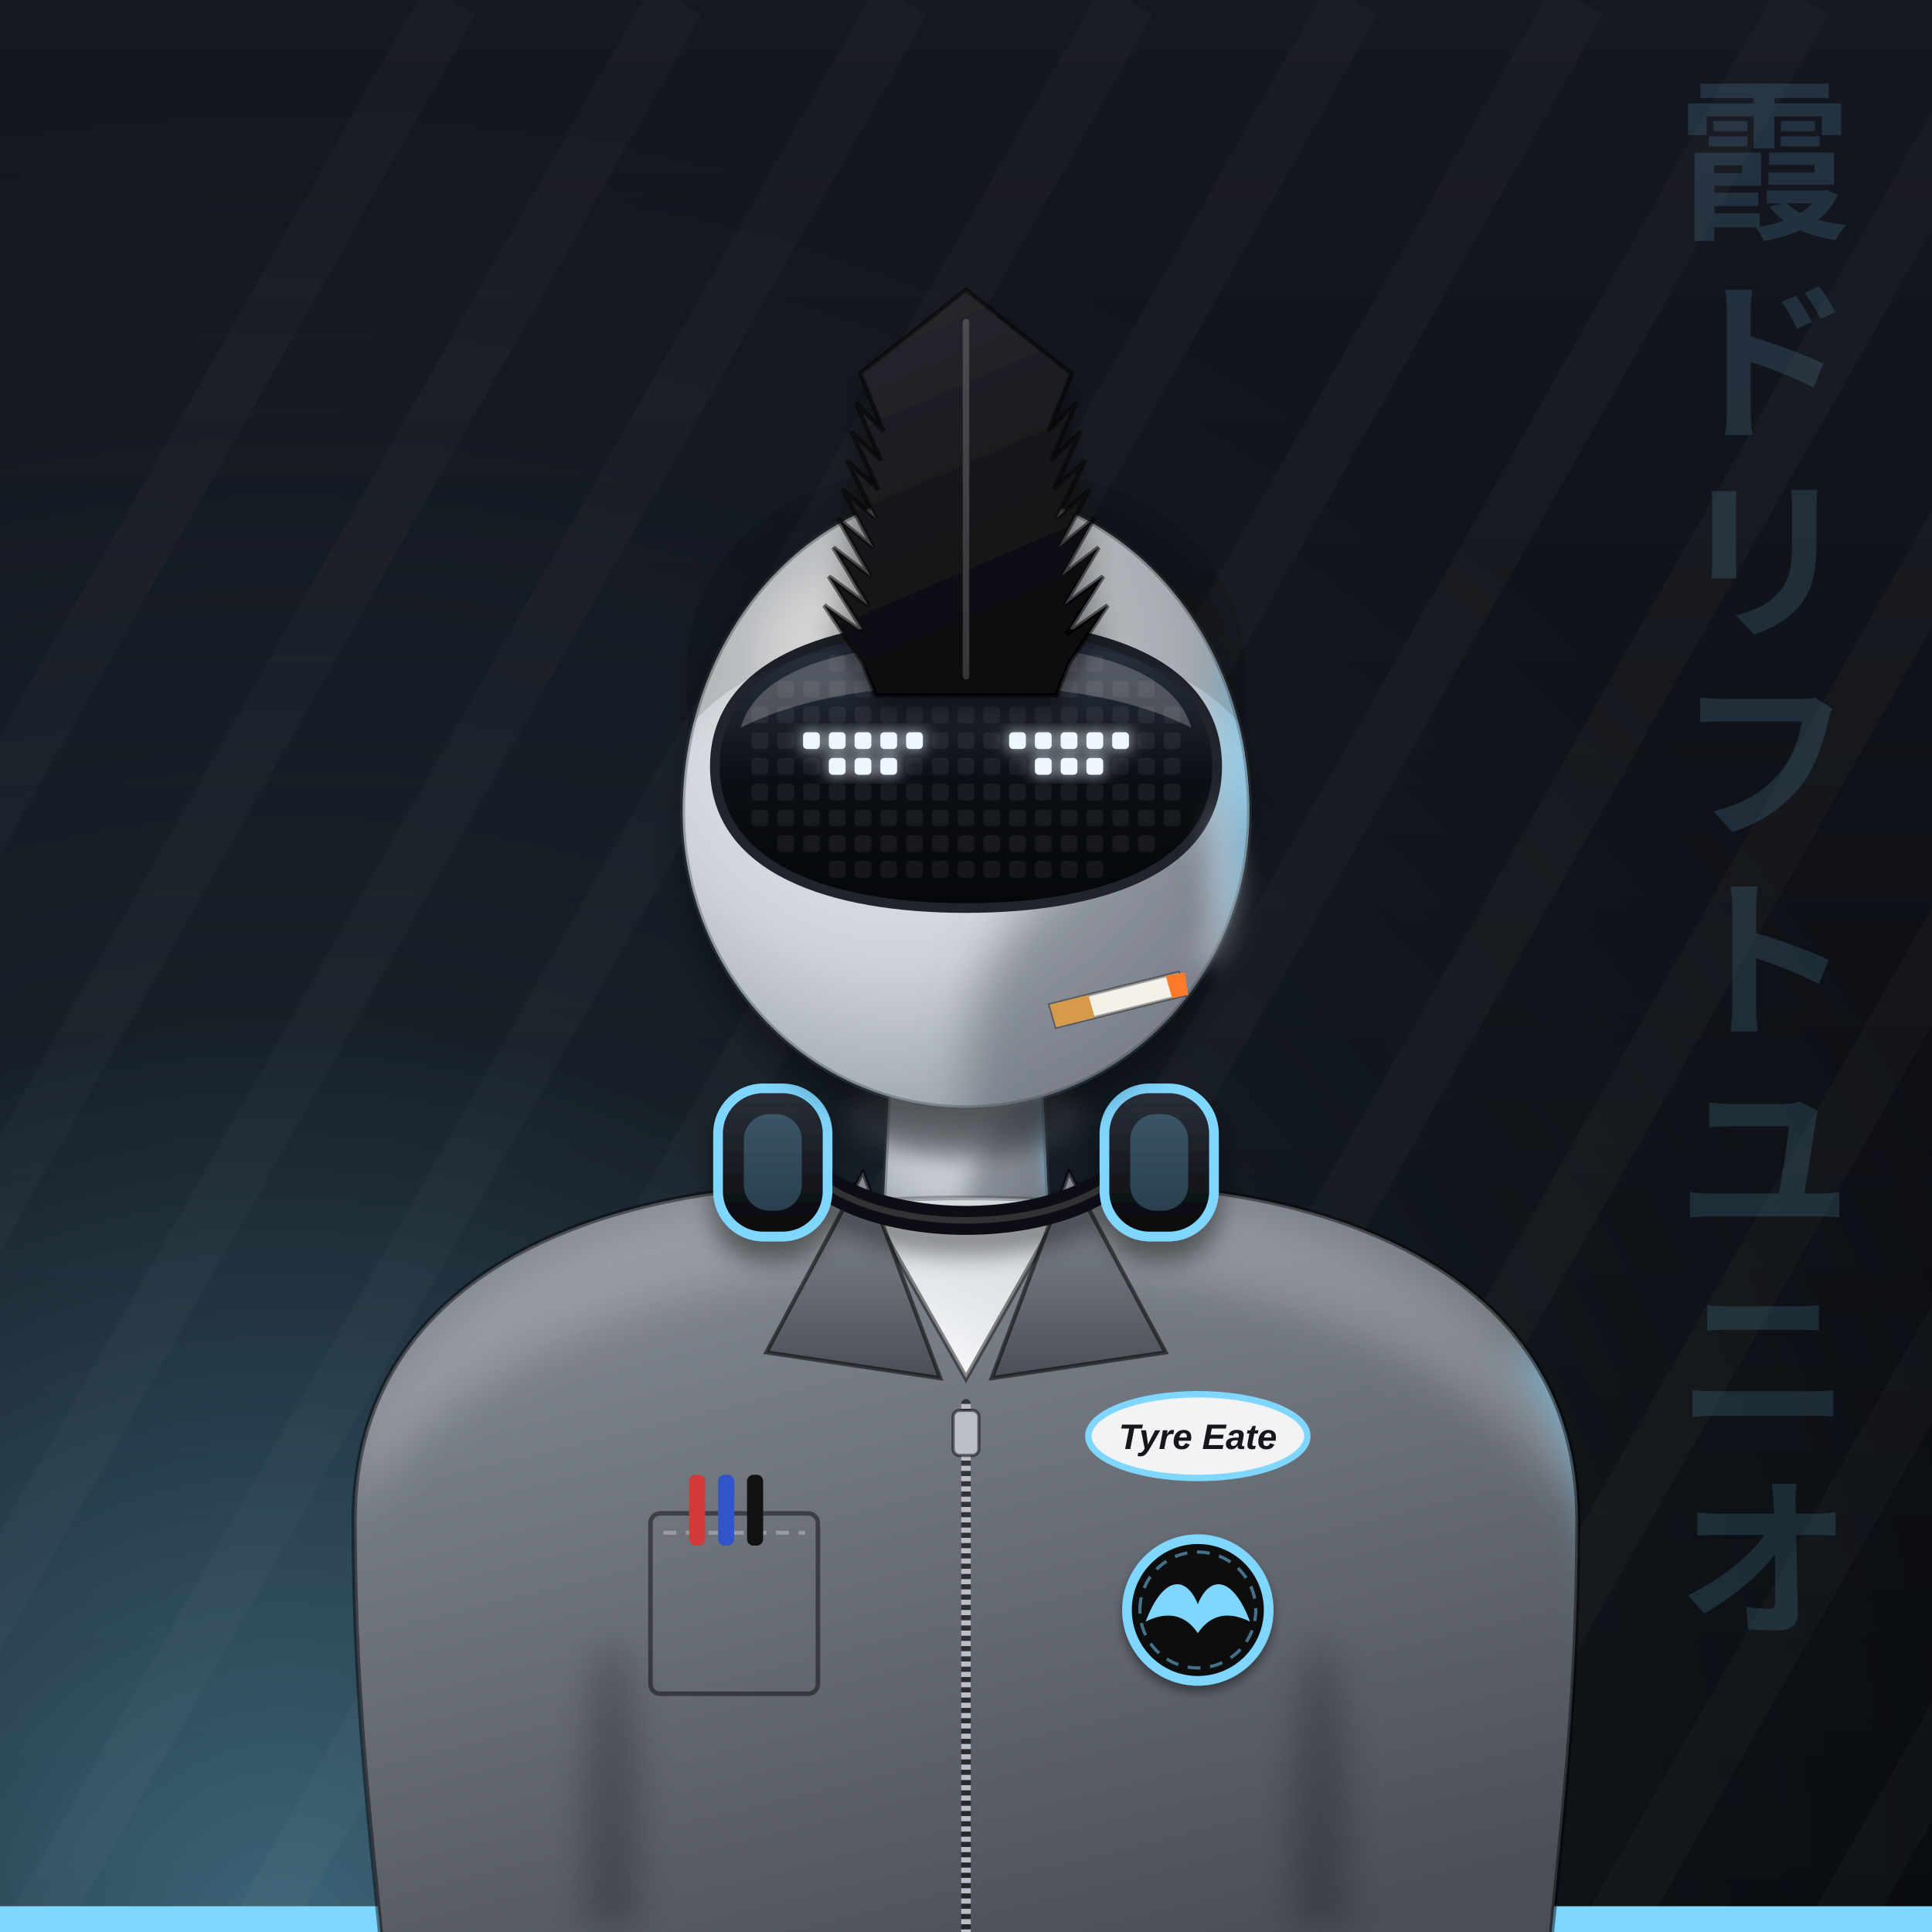
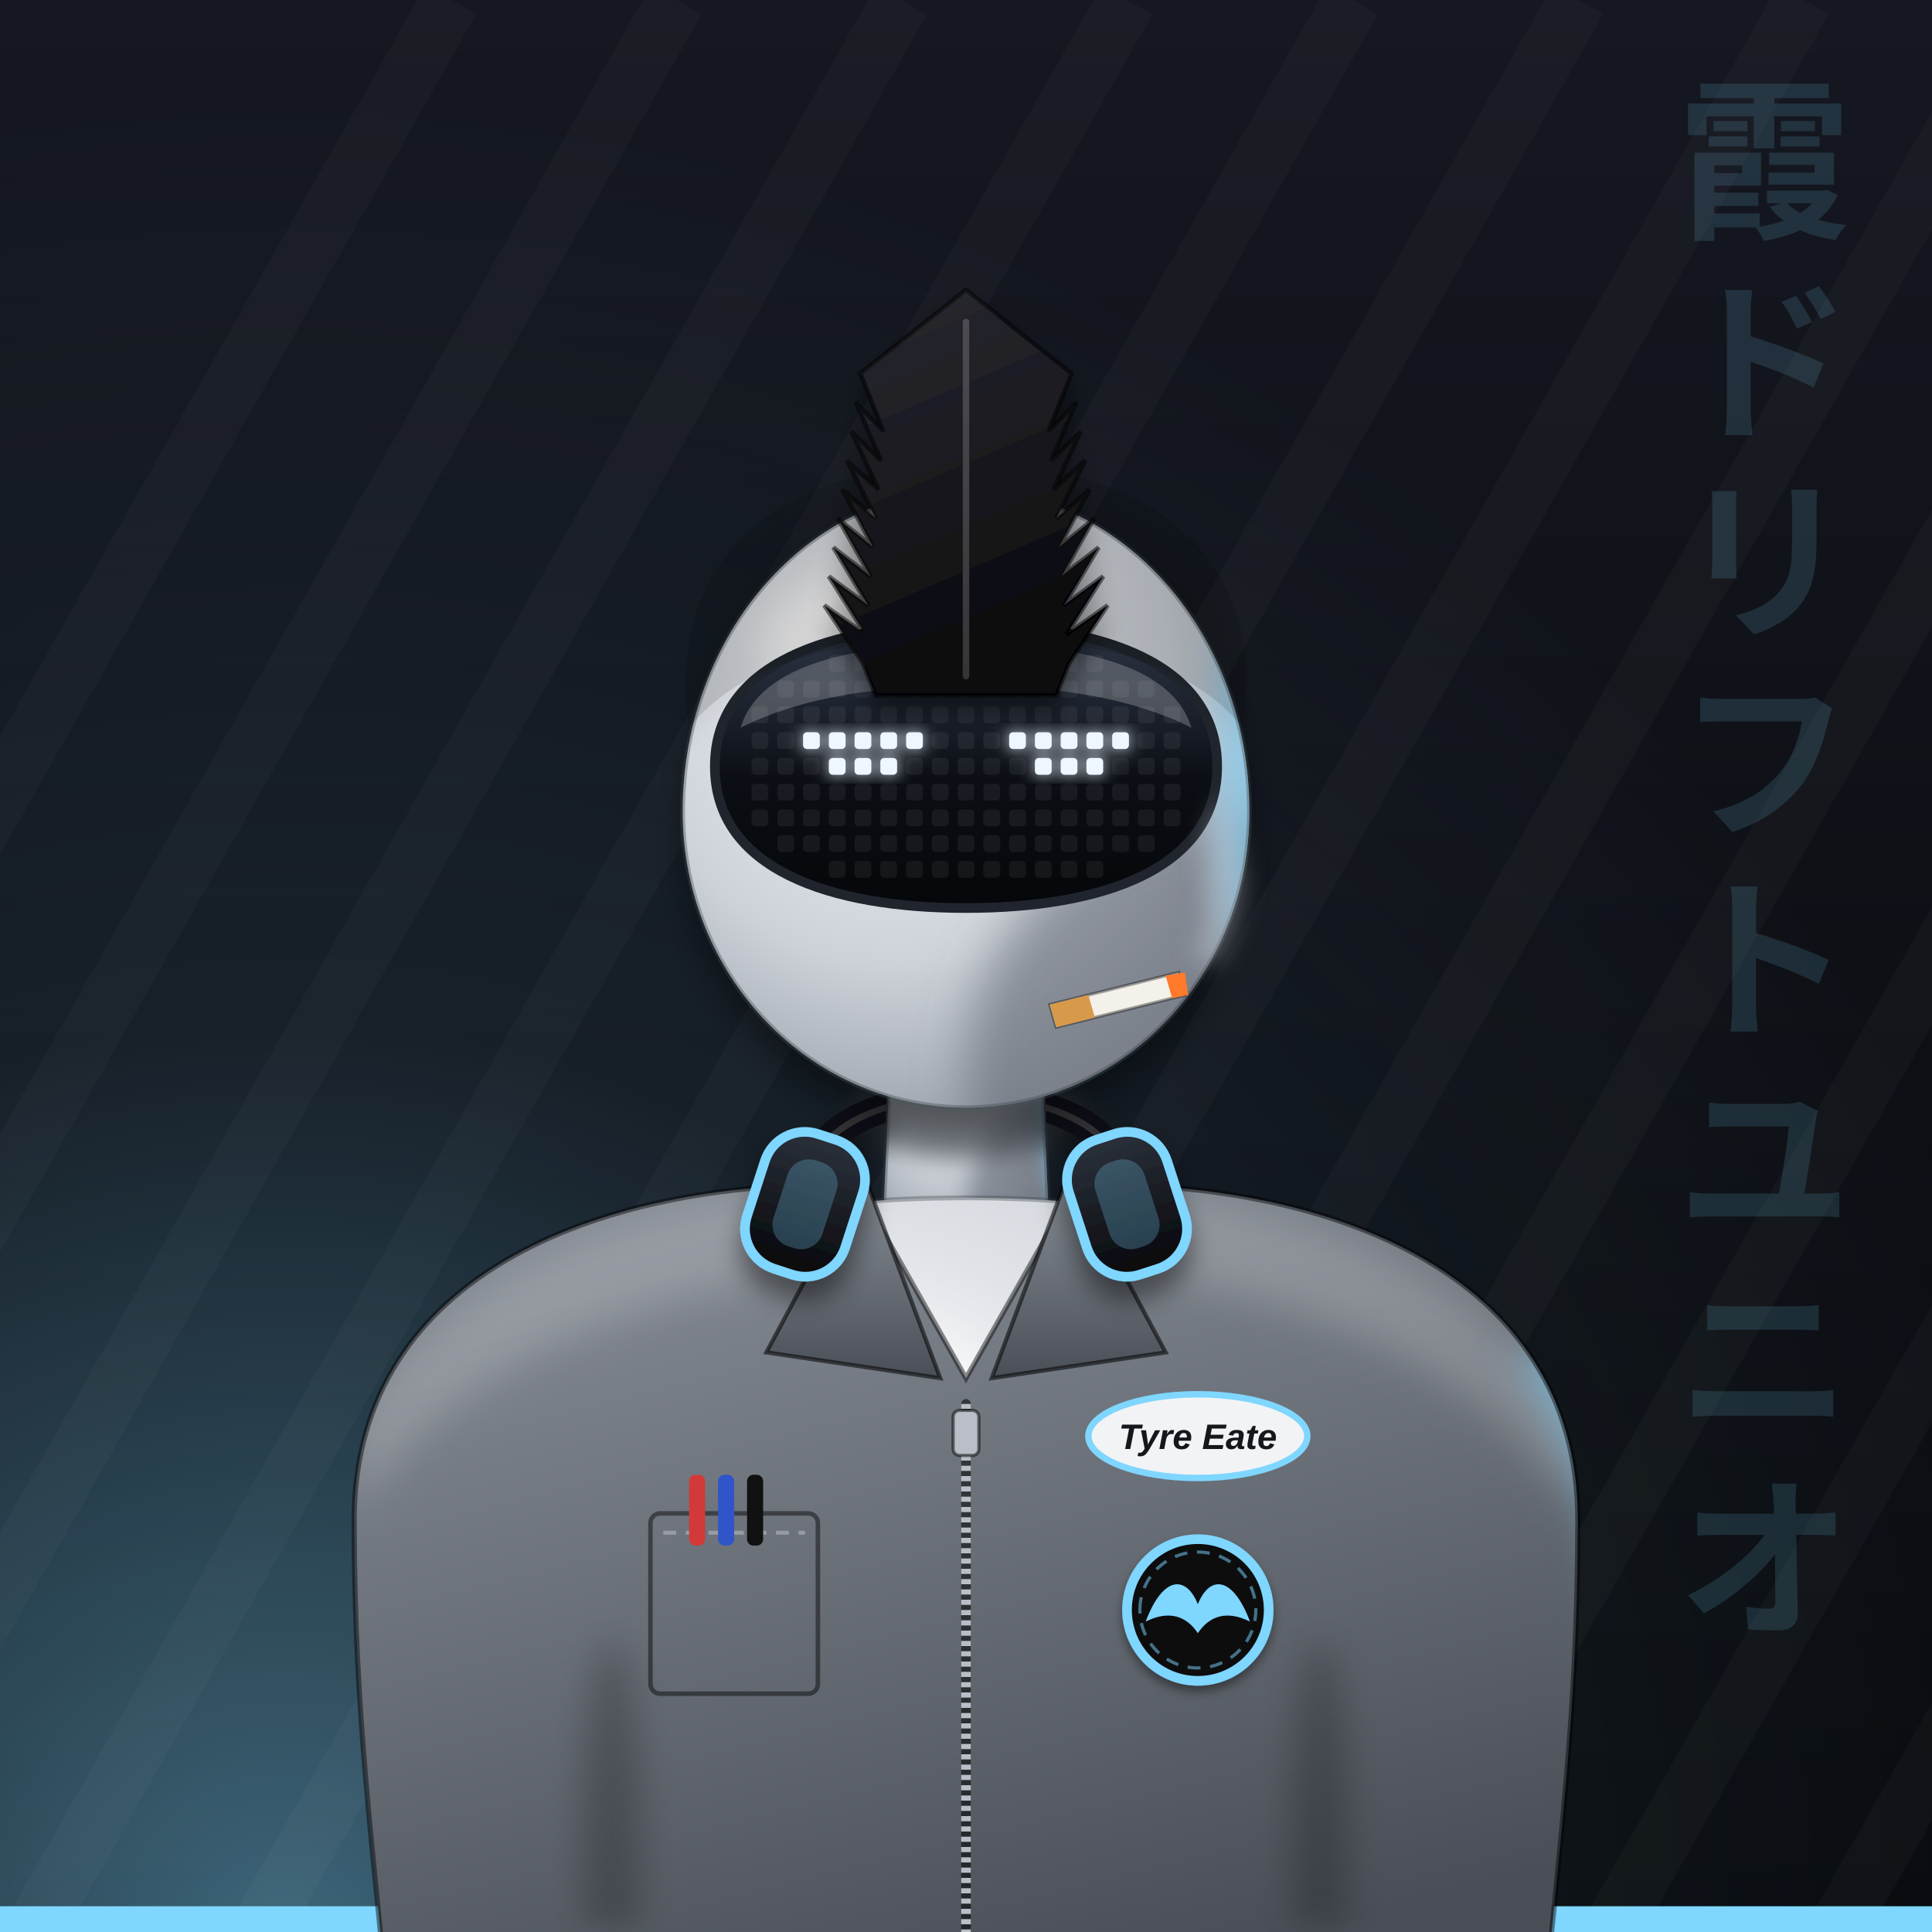
<svg xmlns="http://www.w3.org/2000/svg" viewBox="0 0 600 600" width="600" height="600">
  <defs>
    <linearGradient id="lg00001" x1="0" y1="0" x2="0" y2="1">
      <stop offset="0" stop-color="#151821" stop-opacity="1" />
      <stop offset="1" stop-color="#07080b" stop-opacity="1" />
    </linearGradient>
    <radialGradient id="rg00002" cx="0.15" cy="1" r="0.95">
      <stop offset="0" stop-color="#7fd6ff" stop-opacity="0.45" />
      <stop offset="0.5" stop-color="#7fd6ff" stop-opacity="0.08" />
      <stop offset="1" stop-color="#7fd6ff" stop-opacity="0" />
    </radialGradient>
    <linearGradient id="lg00003" x1="0" y1="0" x2="0.3" y2="1">
      <stop offset="0" stop-color="#2b2b33" stop-opacity="1" />
      <stop offset="1" stop-color="#0a0a0d" stop-opacity="1" />
    </linearGradient>
    <filter id="b8" x="-50%" y="-50%" width="200%" height="200%">
      <feGaussianBlur stdDeviation="4.8" />
    </filter>
    <clipPath id="cp00005">
      <path d="M272,186 L268,176 L256,158 L268.8,167 L257.4,149 L269.6,158 L258.8,140 L270.4,149 L260.2,131 L271.2,140 L261.6,122 L272,131 L263,113 L272.8,122 L264.4,104 L273.6,113 L265.8,95 L274.4,104 L267.2,86 L300,60 L332.8,86 L325.6,104 L334.2,95 L326.4,113 L335.6,104 L327.2,122 L337,113 L328,131 L338.4,122 L328.8,140 L339.8,131 L329.6,149 L341.2,140 L330.4,158 L342.6,149 L331.2,167 L344,158 L332,176 L328,186 Z" />
    </clipPath>
    <filter id="ds00007" x="-30%" y="-30%" width="160%" height="160%">
      <feDropShadow dx="0" dy="5" stdDeviation="3.5" flood-opacity="0.45" />
    </filter>
    <clipPath id="cp00008">
      <path d="M278,296 L322,296 L326,384 L274,384 Z" />
    </clipPath>
    <radialGradient id="rg00009" cx="0.38" cy="0.3" r="0.85">
      <stop offset="0" stop-color="#f6f7f9" stop-opacity="1" />
      <stop offset="0.55" stop-color="#cdd2d9" stop-opacity="1" />
      <stop offset="1" stop-color="#8a919b" stop-opacity="1" />
    </radialGradient>
    <filter id="b6" x="-50%" y="-50%" width="200%" height="200%">
      <feGaussianBlur stdDeviation="3.6" />
    </filter>
    <filter id="b4" x="-50%" y="-50%" width="200%" height="200%">
      <feGaussianBlur stdDeviation="2.4" />
    </filter>
    <filter id="b2" x="-50%" y="-50%" width="200%" height="200%">
      <feGaussianBlur stdDeviation="1.2" />
    </filter>
    <clipPath id="cp00015">
      <path d="M118,480 C118,402 205,372 300,372 C395,372 482,402 482,480 C482,542 476,582 470,640 L130,640 C124,582 118,542 118,480 Z" />
    </clipPath>
    <radialGradient id="rg00016" cx="0.38" cy="0.3" r="0.85">
      <stop offset="0" stop-color="#f6f7f9" stop-opacity="1" />
      <stop offset="0.55" stop-color="#cdd2d9" stop-opacity="1" />
      <stop offset="1" stop-color="#8a919b" stop-opacity="1" />
    </radialGradient>
    <filter id="b26.0" x="-50%" y="-50%" width="200%" height="200%">
      <feGaussianBlur stdDeviation="15.6" />
    </filter>
    <filter id="b20.22222222222222" x="-50%" y="-50%" width="200%" height="200%">
      <feGaussianBlur stdDeviation="12.133" />
    </filter>
    <filter id="b18.2" x="-50%" y="-50%" width="200%" height="200%">
      <feGaussianBlur stdDeviation="10.92" />
    </filter>
    <clipPath id="cp00021">
      <path d="M110,472 C110,394 190,366 266,368 L300,428 L334,368 C410,366 490,394 490,472 C490,534 484,574 478,640 L122,640 C116,574 110,534 110,472 Z" />
    </clipPath>
    <linearGradient id="lg00022" x1="0" y1="0" x2="0.35" y2="1">
      <stop offset="0" stop-color="#8a9099" stop-opacity="1" />
      <stop offset="1" stop-color="#4a4f57" stop-opacity="1" />
    </linearGradient>
    <filter id="b10" x="-50%" y="-50%" width="200%" height="200%">
      <feGaussianBlur stdDeviation="6.0" />
    </filter>
    <filter id="b9" x="-50%" y="-50%" width="200%" height="200%">
      <feGaussianBlur stdDeviation="5.4" />
    </filter>
    <linearGradient id="lg00027" x1="0" y1="0" x2="0" y2="1">
      <stop offset="0" stop-color="#8a9099" stop-opacity="1" />
      <stop offset="1" stop-color="#4a4f57" stop-opacity="1" />
    </linearGradient>
    <linearGradient id="lg00028" x1="0" y1="0" x2="0" y2="1">
      <stop offset="0" stop-color="#8a9099" stop-opacity="1" />
      <stop offset="1" stop-color="#4a4f57" stop-opacity="1" />
    </linearGradient>
    <filter id="ds00030" x="-30%" y="-30%" width="160%" height="160%">
      <feDropShadow dx="0" dy="2" stdDeviation="1.5" flood-opacity="0.4" />
    </filter>
-     <linearGradient id="lg00031" x1="0" y1="0" x2="0" y2="1">
-       <stop offset="0" stop-color="#2b313b" stop-opacity="1" />
-       <stop offset="1" stop-color="#07080b" stop-opacity="1" />
-     </linearGradient>
+     <clipPath id="cp00031">
+       <path d="M-50,-50 L700,-50 L700,700 L-50,700 Z M277,280 L323,280 L325.5,371 L274.5,371 Z" clip-rule="evenodd" />
+     </clipPath>
    <linearGradient id="lg00032" x1="0" y1="0" x2="0" y2="1">
      <stop offset="0" stop-color="#2b313b" stop-opacity="1" />
      <stop offset="1" stop-color="#07080b" stop-opacity="1" />
    </linearGradient>
-     <filter id="ds00034" x="-30%" y="-30%" width="160%" height="160%">
+     <linearGradient id="lg00033" x1="0" y1="0" x2="0" y2="1">
+       <stop offset="0" stop-color="#2b313b" stop-opacity="1" />
+       <stop offset="1" stop-color="#07080b" stop-opacity="1" />
+     </linearGradient>
+     <filter id="ds00035" x="-30%" y="-30%" width="160%" height="160%">
      <feDropShadow dx="0" dy="6" stdDeviation="4.0" flood-opacity="0.45" />
    </filter>
-     <clipPath id="cp00035">
+     <clipPath id="cp00036">
      <path d="M300,122 C348.6,122 388,166.8 388,222 C388,272.8 348.6,314 300,314 C251.4,314 212,272.8 212,222 C212,166.8 251.4,122 300,122 Z" />
    </clipPath>
-     <radialGradient id="rg00036" cx="0.38" cy="0.3" r="0.85">
+     <radialGradient id="rg00037" cx="0.38" cy="0.3" r="0.85">
      <stop offset="0" stop-color="#f6f7f9" stop-opacity="1" />
      <stop offset="0.55" stop-color="#cdd2d9" stop-opacity="1" />
      <stop offset="1" stop-color="#8a919b" stop-opacity="1" />
    </radialGradient>
    <filter id="b12.571428571428571" x="-50%" y="-50%" width="200%" height="200%">
      <feGaussianBlur stdDeviation="7.543" />
    </filter>
    <filter id="b9.777777777777779" x="-50%" y="-50%" width="200%" height="200%">
      <feGaussianBlur stdDeviation="5.867" />
    </filter>
    <filter id="b8.8" x="-50%" y="-50%" width="200%" height="200%">
      <feGaussianBlur stdDeviation="5.28" />
    </filter>
-     <filter id="ds00042" x="-30%" y="-30%" width="160%" height="160%">
+     <filter id="ds00043" x="-30%" y="-30%" width="160%" height="160%">
      <feDropShadow dx="0" dy="8" stdDeviation="5.0" flood-opacity="0.35" />
    </filter>
-     <linearGradient id="lg00043" x1="0" y1="0" x2="0" y2="1">
+     <linearGradient id="lg00044" x1="0" y1="0" x2="0" y2="1">
      <stop offset="0" stop-color="#30394a" stop-opacity="1" />
      <stop offset="0.55" stop-color="#0b0e14" stop-opacity="1" />
      <stop offset="1" stop-color="#05070a" stop-opacity="1" />
    </linearGradient>
-     <filter id="fxglowled00044f" x="-20%" y="-20%" width="140%" height="140%">
+     <filter id="fxglowled00045f" x="-20%" y="-20%" width="140%" height="140%">
      <feGaussianBlur stdDeviation="2.5" result="b" />
      <feMerge>
        <feMergeNode in="b" />
        <feMergeNode in="SourceGraphic" />
      </feMerge>
    </filter>
-     <clipPath id="cp00045">
+     <clipPath id="cp00046">
      <path d="M222,208 C222,176 258,164 300,164 C342,164 378,176 378,208 C378,240 342,252 300,252 C258,252 222,240 222,208 Z" />
    </clipPath>
  </defs>
  <g id="Hintergrund">
    <rect width="600" height="600" fill="url(#lg00001)" />
    <rect width="600" height="600" fill="url(#rg00002)" />
    <path d="M-200,600 L140,0" stroke="#ffffff" stroke-opacity=".025" stroke-width="18" />
    <path d="M-130,600 L210,0" stroke="#ffffff" stroke-opacity=".025" stroke-width="18" />
    <path d="M-60,600 L280,0" stroke="#ffffff" stroke-opacity=".025" stroke-width="18" />
    <path d="M10,600 L350,0" stroke="#ffffff" stroke-opacity=".025" stroke-width="18" />
    <path d="M80,600 L420,0" stroke="#ffffff" stroke-opacity=".025" stroke-width="18" />
    <path d="M150,600 L490,0" stroke="#ffffff" stroke-opacity=".025" stroke-width="18" />
    <path d="M220,600 L560,0" stroke="#ffffff" stroke-opacity=".025" stroke-width="18" />
    <path d="M290,600 L630,0" stroke="#ffffff" stroke-opacity=".025" stroke-width="18" />
    <path d="M360,600 L700,0" stroke="#ffffff" stroke-opacity=".025" stroke-width="18" />
    <path d="M430,600 L770,0" stroke="#ffffff" stroke-opacity=".025" stroke-width="18" />
    <path d="M500,600 L840,0" stroke="#ffffff" stroke-opacity=".025" stroke-width="18" />
    <path d="M570,600 L910,0" stroke="#ffffff" stroke-opacity=".025" stroke-width="18" />
    <path d="M640,600 L980,0" stroke="#ffffff" stroke-opacity=".025" stroke-width="18" />
    <path d="M710,600 L1050,0" stroke="#ffffff" stroke-opacity=".025" stroke-width="18" />
    <text x="548" y="70" text-anchor="middle" font-size="54" font-weight="700" font-family="Yu Gothic, Meiryo, Noto Sans JP, sans-serif" fill="#7fd6ff" fill-opacity=".14">霞</text>
    <text x="548" y="132" text-anchor="middle" font-size="54" font-weight="700" font-family="Yu Gothic, Meiryo, Noto Sans JP, sans-serif" fill="#7fd6ff" fill-opacity=".14">ド</text>
    <text x="548" y="194" text-anchor="middle" font-size="54" font-weight="700" font-family="Yu Gothic, Meiryo, Noto Sans JP, sans-serif" fill="#7fd6ff" fill-opacity=".14">リ</text>
    <text x="548" y="256" text-anchor="middle" font-size="54" font-weight="700" font-family="Yu Gothic, Meiryo, Noto Sans JP, sans-serif" fill="#7fd6ff" fill-opacity=".14">フ</text>
    <text x="548" y="318" text-anchor="middle" font-size="54" font-weight="700" font-family="Yu Gothic, Meiryo, Noto Sans JP, sans-serif" fill="#7fd6ff" fill-opacity=".14">ト</text>
    <text x="548" y="380" text-anchor="middle" font-size="54" font-weight="700" font-family="Yu Gothic, Meiryo, Noto Sans JP, sans-serif" fill="#7fd6ff" fill-opacity=".14">ユ</text>
    <text x="548" y="442" text-anchor="middle" font-size="54" font-weight="700" font-family="Yu Gothic, Meiryo, Noto Sans JP, sans-serif" fill="#7fd6ff" fill-opacity=".14">ニ</text>
    <text x="548" y="504" text-anchor="middle" font-size="54" font-weight="700" font-family="Yu Gothic, Meiryo, Noto Sans JP, sans-serif" fill="#7fd6ff" fill-opacity=".14">オ</text>
    <rect y="592" width="600" height="8" fill="#7fd6ff" />
  </g>
  <g id="Koerper">
    <path d="M278,296 L322,296 L326,384 L274,384 Z" fill="url(#rg00009)" />
    <g clip-path="url(#cp00008)">
      <path id="fxblur00010" d="M323.4,342.6 C336.3,342.6 346.8,359.2 346.8,379.6 C346.8,400 336.3,416.6 323.4,416.6 C310.5,416.6 300,400 300,379.6 C300,359.2 310.5,342.6 323.4,342.6 Z" fill="#5b626d" opacity="0.55" filter="url(#b6)" />
      <path id="fxblur00011" d="M291.7,307.4 C297.4,307.4 302.1,312.6 302.1,318.9 C302.1,325.2 297.4,330.3 291.7,330.3 C285.9,330.3 281.3,325.2 281.3,318.9 C281.3,312.6 285.9,307.4 291.7,307.4 Z" fill="#ffffff" opacity="0.9" filter="url(#b4)" />
      <path id="fxblur00012" d="M289.6,310.1 C291.3,310.1 292.7,311.7 292.7,313.6 C292.7,315.5 291.3,317.1 289.6,317.1 C287.9,317.1 286.5,315.5 286.5,313.6 C286.5,311.7 287.9,310.1 289.6,310.1 Z" fill="#ffffff" opacity="1" filter="url(#b2)" />
      <path id="fxblur00013" d="M330.2,291.6 C334.2,291.6 337.4,311.3 337.4,335.6 C337.4,359.9 334.2,379.6 330.2,379.6 C326.1,379.6 322.9,359.9 322.9,335.6 C322.9,311.3 326.1,291.6 330.2,291.6 Z" fill="#7fd6ff" opacity="0.55" filter="url(#b4)" />
    </g>
    <path d="M278,296 L322,296 L326,384 L274,384 Z" fill="none" stroke="#3a3f47" stroke-opacity=".35" stroke-width="1.5" />
    <path id="fxblur00014" d="M300,332 C319.9,332 336,338.3 336,346 C336,353.7 319.9,360 300,360 C280.1,360 264,353.7 264,346 C264,338.3 280.1,332 300,332 Z" fill="#3a3f47" opacity="0.6" filter="url(#b6)" />
    <path d="M118,480 C118,402 205,372 300,372 C395,372 482,402 482,480 C482,542 476,582 470,640 L130,640 C124,582 118,542 118,480 Z" fill="url(#rg00016)" />
    <g clip-path="url(#cp00015)">
      <path id="fxblur00017" d="M463.8,514 C554.3,514 627.6,564.4 627.6,626.6 C627.6,688.8 554.3,739.2 463.8,739.2 C373.3,739.2 300,688.8 300,626.6 C300,564.4 373.3,514 463.8,514 Z" fill="#5b626d" opacity="0.55" filter="url(#b26.0)" />
      <path id="fxblur00018" d="M241.8,406.8 C282,406.8 314.6,422.4 314.6,441.7 C314.6,460.9 282,476.5 241.8,476.5 C201.6,476.5 169,460.9 169,441.7 C169,422.4 201.6,406.8 241.8,406.8 Z" fill="#ffffff" opacity="0.9" filter="url(#b20.22222222222222)" />
      <path id="fxblur00019" d="M227.2,414.9 C239.3,414.9 249,419.7 249,425.6 C249,431.5 239.3,436.3 227.2,436.3 C215.1,436.3 205.4,431.5 205.4,425.6 C205.4,419.7 215.1,414.9 227.2,414.9 Z" fill="#ffffff" opacity="1" filter="url(#b2)" />
      <path id="fxblur00020" d="M511.1,358.6 C539.3,358.6 562.1,418.6 562.1,492.6 C562.1,566.6 539.3,626.6 511.1,626.6 C483,626.6 460.2,566.6 460.2,492.6 C460.2,418.6 483,358.6 511.1,358.6 Z" fill="#7fd6ff" opacity="0.55" filter="url(#b18.2)" />
    </g>
    <path d="M118,480 C118,402 205,372 300,372 C395,372 482,402 482,480 C482,542 476,582 470,640 L130,640 C124,582 118,542 118,480 Z" fill="none" stroke="#3a3f47" stroke-opacity=".35" stroke-width="1.5" />
  </g>
  <g id="Oberteil">
    <path d="M110,472 C110,394 190,366 266,368 L300,428 L334,368 C410,366 490,394 490,472 C490,534 484,574 478,640 L122,640 C116,574 110,534 110,472 Z" fill="url(#lg00022)" />
    <g clip-path="url(#cp00021)">
      <path id="fxblur00023" d="M110,470 C150,410 230,392 300,392 C370,392 450,410 490,470 L490,440 C450,380 370,366 300,366 C230,366 150,380 110,440 Z" fill="#ffffff" opacity="0.175" filter="url(#b10)" />
      <path id="fxblur00024" d="M190,510 C195,510 199,536.9 199,570 C199,603.1 195,630 190,630 C185,630 181,603.1 181,570 C181,536.9 185,510 190,510 Z" fill="#000000" opacity="0.22" filter="url(#b9)" />
      <path id="fxblur00025" d="M410,510 C415,510 419,536.9 419,570 C419,603.1 415,630 410,630 C405,630 401,603.1 401,570 C401,536.9 405,510 410,510 Z" fill="#000000" opacity="0.22" filter="url(#b9)" />
      <path id="fxblur00026" d="M470,420 C510,470 505,560 490,640 L520,640 L520,420 Z" fill="#7fd6ff" opacity="0.6" filter="url(#b10)" />
    </g>
    <path d="M110,472 C110,394 190,366 266,368 L300,428 L334,368 C410,366 490,394 490,472 C490,534 484,574 478,640 L122,640 C116,574 110,534 110,472 Z" fill="none" stroke="#000" stroke-opacity=".45" stroke-width="1.6" />
    <path d="M268,364 L238,420 L292,428 Z" fill="url(#lg00027)" stroke="#000" stroke-opacity=".55" stroke-width="1.3" />
    <path d="M332,364 L362,420 L308,428 Z" fill="url(#lg00028)" stroke="#000" stroke-opacity=".55" stroke-width="1.3" />
    <path d="M300,436 L300,640" fill="none" stroke="#000" stroke-opacity="0.55" stroke-width="3" stroke-linecap="round" stroke-linejoin="round" />
    <path d="M300,436 L300,640" stroke="#b9bec7" stroke-width="3" stroke-dasharray="1.6 1.6" fill="none" />
    <rect x="296" y="438" width="8" height="14" rx="2" fill="#b9bec7" stroke="#000" stroke-opacity=".5" />
    <rect x="202" y="470" width="52" height="56" rx="3" fill="none" stroke="#000" stroke-opacity=".45" stroke-width="1.4" />
    <path d="M206,476 h44" fill="none" stroke="#fff" stroke-opacity="0.3" stroke-width="1.2" stroke-dasharray="4 3" />
    <rect x="214" y="458" width="5" height="22" rx="2" fill="#d23a3a" />
    <rect x="223" y="458" width="5" height="22" rx="2" fill="#2f55c8" />
    <rect x="232" y="458" width="5" height="22" rx="2" fill="#111" />
    <ellipse cx="372" cy="446" rx="34" ry="13" fill="#f2f3f5" stroke="#7fd6ff" stroke-width="2" />
    <text x="372" y="450" text-anchor="middle" font-size="11" font-style="italic" font-weight="700" font-family="Arial, sans-serif" fill="#15171c">Tyre Eate</text>
  </g>
  <g id="Abzeichen">
    <g id="fxds00029" filter="url(#ds00030)">
      <circle cx="372" cy="500" r="22" fill="#0b0d11" stroke="#7fd6ff" stroke-width="3" />
      <path d="M-9,2 C-6,-6 -2,-6 0,-1 C2,-6 6,-6 9,2 C5,0 2,1 0,4 C-2,1 -5,0 -9,2 Z" transform="translate(372 500) scale(1.8)" fill="#7fd6ff" fill-rule="evenodd" />
      <path d="M354,500 a18,18 0 1 1 36,0 a18,18 0 1 1 -36,0" fill="none" stroke="#7fd6ff" stroke-opacity="0.5" stroke-width="1" stroke-dasharray="4 3" />
    </g>
  </g>
  <g id="Hals">
-     <g id="fxds00033" filter="url(#ds00034)">
-       <path d="M244,352 C254,388 346,388 356,352" fill="none" stroke="#0d0f13" stroke-opacity="1" stroke-width="9" stroke-linecap="round" stroke-linejoin="round" />
-       <path d="M244,352 C254,388 346,388 356,352" fill="none" stroke="#ffffff" stroke-opacity="0.15" stroke-width="2" stroke-linecap="round" stroke-linejoin="round" />
-       <rect x="223" y="338" width="34" height="46" rx="14" fill="url(#lg00031)" stroke="#7fd6ff" stroke-width="3" />
-       <rect x="231" y="346" width="18" height="30" rx="8" fill="#7fd6ff" fill-opacity=".25" />
-       <rect x="343" y="338" width="34" height="46" rx="14" fill="url(#lg00032)" stroke="#7fd6ff" stroke-width="3" />
-       <rect x="351" y="346" width="18" height="30" rx="8" fill="#7fd6ff" fill-opacity=".25" />
+     <g id="fxds00034" filter="url(#ds00035)">
+       <g clip-path="url(#cp00031)">
+         <path d="M252,366 C254,332 346,332 348,366" fill="none" stroke="#0d0f13" stroke-opacity="1" stroke-width="9" stroke-linecap="round" stroke-linejoin="round" />
+         <path d="M252,366 C254,332 346,332 348,366" fill="none" stroke="#ffffff" stroke-opacity="0.15" stroke-width="2" stroke-linecap="round" stroke-linejoin="round" />
+       </g>
+       <rect x="234" y="352" width="32" height="44" rx="13" transform="rotate(18 250 374)" fill="url(#lg00032)" stroke="#7fd6ff" stroke-width="3" />
+       <rect x="242" y="360" width="16" height="28" rx="7" transform="rotate(18 250 374)" fill="#7fd6ff" fill-opacity=".25" />
+       <rect x="334" y="352" width="32" height="44" rx="13" transform="rotate(-18 350 374)" fill="url(#lg00033)" stroke="#7fd6ff" stroke-width="3" />
+       <rect x="342" y="360" width="16" height="28" rx="7" transform="rotate(-18 350 374)" fill="#7fd6ff" fill-opacity=".25" />
    </g>
  </g>
  <g id="Kopf" transform="translate(0,30)">
-     <g id="fxds00041" filter="url(#ds00042)">
-       <path d="M300,122 C348.6,122 388,166.8 388,222 C388,272.8 348.6,314 300,314 C251.4,314 212,272.8 212,222 C212,166.8 251.4,122 300,122 Z" fill="url(#rg00036)" />
-       <g clip-path="url(#cp00035)">
-         <path id="fxblur00037" d="M379.2,223.8 C422.9,223.8 458.4,259.9 458.4,304.4 C458.4,348.9 422.9,385 379.2,385 C335.5,385 300,348.9 300,304.4 C300,259.9 335.5,223.8 379.2,223.8 Z" fill="#5b626d" opacity="0.55" filter="url(#b12.571428571428571)" />
-         <path id="fxblur00038" d="M271.8,147 C291.3,147 307,158.1 307,171.9 C307,185.7 291.3,196.9 271.8,196.9 C252.4,196.9 236.6,185.7 236.6,171.9 C236.6,158.1 252.4,147 271.8,147 Z" fill="#ffffff" opacity="0.9" filter="url(#b9.777777777777779)" />
-         <path id="fxblur00039" d="M264.8,152.7 C270.6,152.7 275.4,156.2 275.4,160.4 C275.4,164.6 270.6,168.1 264.8,168.1 C259,168.1 254.2,164.6 254.2,160.4 C254.2,156.2 259,152.7 264.8,152.7 Z" fill="#ffffff" opacity="1" filter="url(#b2)" />
-         <path id="fxblur00040" d="M402.1,112.4 C415.7,112.4 426.7,155.4 426.7,208.4 C426.7,261.4 415.7,304.4 402.1,304.4 C388.5,304.4 377.4,261.4 377.4,208.4 C377.4,155.4 388.5,112.4 402.1,112.4 Z" fill="#7fd6ff" opacity="0.55" filter="url(#b8.8)" />
+     <g id="fxds00042" filter="url(#ds00043)">
+       <path d="M300,122 C348.6,122 388,166.8 388,222 C388,272.8 348.6,314 300,314 C251.4,314 212,272.8 212,222 C212,166.8 251.4,122 300,122 Z" fill="url(#rg00037)" />
+       <g clip-path="url(#cp00036)">
+         <path id="fxblur00038" d="M379.2,223.8 C422.9,223.8 458.4,259.9 458.4,304.4 C458.4,348.9 422.9,385 379.2,385 C335.5,385 300,348.9 300,304.4 C300,259.9 335.5,223.8 379.2,223.8 Z" fill="#5b626d" opacity="0.55" filter="url(#b12.571428571428571)" />
+         <path id="fxblur00039" d="M271.8,147 C291.3,147 307,158.1 307,171.9 C307,185.7 291.3,196.9 271.8,196.9 C252.4,196.9 236.6,185.7 236.6,171.9 C236.6,158.1 252.4,147 271.8,147 Z" fill="#ffffff" opacity="0.9" filter="url(#b9.777777777777779)" />
+         <path id="fxblur00040" d="M264.8,152.7 C270.6,152.7 275.4,156.2 275.4,160.4 C275.4,164.6 270.6,168.1 264.8,168.1 C259,168.1 254.2,164.6 254.2,160.4 C254.2,156.2 259,152.7 264.8,152.7 Z" fill="#ffffff" opacity="1" filter="url(#b2)" />
+         <path id="fxblur00041" d="M402.1,112.4 C415.7,112.4 426.7,155.4 426.7,208.4 C426.7,261.4 415.7,304.4 402.1,304.4 C388.5,304.4 377.4,261.4 377.4,208.4 C377.4,155.4 388.5,112.4 402.1,112.4 Z" fill="#7fd6ff" opacity="0.55" filter="url(#b8.8)" />
      </g>
      <path d="M300,122 C348.6,122 388,166.8 388,222 C388,272.8 348.6,314 300,314 C251.4,314 212,272.8 212,222 C212,166.8 251.4,122 300,122 Z" fill="none" stroke="#3a3f47" stroke-opacity=".35" stroke-width="1.5" />
    </g>
  </g>
  <g id="Visier" transform="translate(0,30)">
-     <path d="M222,208 C222,176 258,164 300,164 C342,164 378,176 378,208 C378,240 342,252 300,252 C258,252 222,240 222,208 Z" fill="url(#lg00043)" stroke="#20252d" stroke-width="3" />
+     <path d="M222,208 C222,176 258,164 300,164 C342,164 378,176 378,208 C378,240 342,252 300,252 C258,252 222,240 222,208 Z" fill="url(#lg00044)" stroke="#20252d" stroke-width="3" />
    <g fill="#ffffff" fill-opacity=".06">
      <rect x="257.4" y="173.4" width="5.2" height="5.2" rx="1.2" />
      <rect x="265.4" y="173.4" width="5.2" height="5.2" rx="1.2" />
      <rect x="273.4" y="173.4" width="5.2" height="5.2" rx="1.2" />
      <rect x="281.4" y="173.4" width="5.2" height="5.2" rx="1.2" />
      <rect x="289.4" y="173.4" width="5.2" height="5.2" rx="1.2" />
      <rect x="297.4" y="173.4" width="5.2" height="5.2" rx="1.2" />
      <rect x="305.4" y="173.4" width="5.2" height="5.2" rx="1.2" />
      <rect x="313.4" y="173.4" width="5.2" height="5.2" rx="1.2" />
      <rect x="321.4" y="173.4" width="5.2" height="5.2" rx="1.2" />
      <rect x="329.4" y="173.4" width="5.2" height="5.2" rx="1.2" />
      <rect x="337.4" y="173.4" width="5.2" height="5.2" rx="1.2" />
      <rect x="241.4" y="181.4" width="5.2" height="5.2" rx="1.2" />
      <rect x="249.4" y="181.4" width="5.2" height="5.2" rx="1.2" />
      <rect x="257.4" y="181.4" width="5.2" height="5.2" rx="1.2" />
      <rect x="265.4" y="181.4" width="5.2" height="5.2" rx="1.2" />
      <rect x="273.4" y="181.4" width="5.2" height="5.2" rx="1.2" />
      <rect x="281.4" y="181.4" width="5.2" height="5.2" rx="1.2" />
      <rect x="289.4" y="181.4" width="5.2" height="5.2" rx="1.2" />
      <rect x="297.4" y="181.4" width="5.2" height="5.2" rx="1.2" />
      <rect x="305.4" y="181.4" width="5.2" height="5.2" rx="1.2" />
      <rect x="313.4" y="181.4" width="5.2" height="5.2" rx="1.2" />
      <rect x="321.4" y="181.4" width="5.2" height="5.2" rx="1.2" />
      <rect x="329.4" y="181.4" width="5.2" height="5.2" rx="1.2" />
      <rect x="337.4" y="181.4" width="5.2" height="5.2" rx="1.2" />
      <rect x="345.4" y="181.4" width="5.2" height="5.2" rx="1.2" />
      <rect x="353.4" y="181.4" width="5.2" height="5.2" rx="1.2" />
      <rect x="233.4" y="189.4" width="5.2" height="5.2" rx="1.2" />
      <rect x="241.4" y="189.4" width="5.2" height="5.2" rx="1.2" />
      <rect x="249.4" y="189.4" width="5.2" height="5.2" rx="1.2" />
      <rect x="257.4" y="189.4" width="5.2" height="5.2" rx="1.2" />
      <rect x="265.4" y="189.4" width="5.2" height="5.2" rx="1.2" />
      <rect x="273.4" y="189.4" width="5.2" height="5.2" rx="1.2" />
      <rect x="281.4" y="189.4" width="5.2" height="5.2" rx="1.2" />
      <rect x="289.4" y="189.4" width="5.2" height="5.2" rx="1.2" />
      <rect x="297.4" y="189.4" width="5.2" height="5.2" rx="1.2" />
      <rect x="305.4" y="189.4" width="5.2" height="5.2" rx="1.2" />
      <rect x="313.4" y="189.4" width="5.2" height="5.2" rx="1.2" />
      <rect x="321.4" y="189.4" width="5.2" height="5.2" rx="1.2" />
      <rect x="329.4" y="189.4" width="5.2" height="5.2" rx="1.2" />
      <rect x="337.4" y="189.4" width="5.2" height="5.2" rx="1.2" />
      <rect x="345.4" y="189.4" width="5.2" height="5.2" rx="1.2" />
      <rect x="353.4" y="189.4" width="5.2" height="5.2" rx="1.2" />
      <rect x="361.4" y="189.4" width="5.2" height="5.2" rx="1.2" />
      <rect x="233.4" y="197.4" width="5.2" height="5.2" rx="1.2" />
      <rect x="241.4" y="197.4" width="5.2" height="5.2" rx="1.2" />
      <rect x="249.4" y="197.4" width="5.2" height="5.2" rx="1.2" />
      <rect x="257.4" y="197.4" width="5.2" height="5.2" rx="1.2" />
      <rect x="265.4" y="197.4" width="5.2" height="5.2" rx="1.2" />
      <rect x="273.4" y="197.4" width="5.2" height="5.2" rx="1.2" />
      <rect x="281.4" y="197.4" width="5.2" height="5.2" rx="1.2" />
      <rect x="289.4" y="197.4" width="5.2" height="5.2" rx="1.2" />
      <rect x="297.4" y="197.4" width="5.2" height="5.2" rx="1.2" />
      <rect x="305.4" y="197.4" width="5.2" height="5.2" rx="1.2" />
      <rect x="313.4" y="197.4" width="5.2" height="5.2" rx="1.2" />
      <rect x="321.4" y="197.4" width="5.2" height="5.2" rx="1.2" />
      <rect x="329.4" y="197.4" width="5.2" height="5.2" rx="1.2" />
      <rect x="337.4" y="197.4" width="5.2" height="5.2" rx="1.2" />
      <rect x="345.4" y="197.4" width="5.2" height="5.2" rx="1.2" />
      <rect x="353.4" y="197.4" width="5.2" height="5.2" rx="1.2" />
      <rect x="361.4" y="197.4" width="5.2" height="5.2" rx="1.2" />
      <rect x="233.4" y="205.4" width="5.2" height="5.2" rx="1.2" />
      <rect x="241.4" y="205.4" width="5.2" height="5.2" rx="1.2" />
      <rect x="249.4" y="205.4" width="5.2" height="5.2" rx="1.2" />
      <rect x="257.4" y="205.4" width="5.2" height="5.2" rx="1.2" />
      <rect x="265.4" y="205.4" width="5.2" height="5.2" rx="1.2" />
      <rect x="273.4" y="205.4" width="5.2" height="5.2" rx="1.2" />
      <rect x="281.4" y="205.4" width="5.2" height="5.2" rx="1.2" />
      <rect x="289.4" y="205.4" width="5.2" height="5.2" rx="1.2" />
      <rect x="297.4" y="205.4" width="5.2" height="5.2" rx="1.2" />
      <rect x="305.4" y="205.4" width="5.2" height="5.2" rx="1.2" />
      <rect x="313.4" y="205.4" width="5.2" height="5.2" rx="1.2" />
      <rect x="321.4" y="205.4" width="5.2" height="5.2" rx="1.2" />
      <rect x="329.4" y="205.4" width="5.2" height="5.2" rx="1.2" />
      <rect x="337.4" y="205.4" width="5.2" height="5.2" rx="1.2" />
      <rect x="345.4" y="205.4" width="5.2" height="5.2" rx="1.2" />
      <rect x="353.4" y="205.4" width="5.2" height="5.2" rx="1.2" />
      <rect x="361.4" y="205.4" width="5.2" height="5.2" rx="1.2" />
      <rect x="233.4" y="213.4" width="5.2" height="5.2" rx="1.2" />
      <rect x="241.4" y="213.4" width="5.2" height="5.2" rx="1.2" />
      <rect x="249.4" y="213.4" width="5.2" height="5.2" rx="1.2" />
      <rect x="257.4" y="213.4" width="5.2" height="5.2" rx="1.2" />
      <rect x="265.4" y="213.4" width="5.2" height="5.2" rx="1.2" />
      <rect x="273.4" y="213.4" width="5.2" height="5.2" rx="1.2" />
      <rect x="281.4" y="213.4" width="5.2" height="5.2" rx="1.2" />
      <rect x="289.4" y="213.4" width="5.2" height="5.2" rx="1.2" />
      <rect x="297.4" y="213.4" width="5.2" height="5.2" rx="1.2" />
      <rect x="305.4" y="213.4" width="5.2" height="5.2" rx="1.2" />
      <rect x="313.4" y="213.4" width="5.2" height="5.2" rx="1.2" />
      <rect x="321.4" y="213.4" width="5.2" height="5.2" rx="1.2" />
      <rect x="329.4" y="213.4" width="5.2" height="5.2" rx="1.2" />
      <rect x="337.4" y="213.4" width="5.2" height="5.2" rx="1.2" />
      <rect x="345.4" y="213.4" width="5.2" height="5.2" rx="1.2" />
      <rect x="353.4" y="213.4" width="5.2" height="5.2" rx="1.2" />
      <rect x="361.4" y="213.4" width="5.2" height="5.2" rx="1.2" />
      <rect x="233.4" y="221.4" width="5.2" height="5.2" rx="1.2" />
      <rect x="241.4" y="221.4" width="5.2" height="5.2" rx="1.2" />
      <rect x="249.4" y="221.4" width="5.2" height="5.2" rx="1.2" />
      <rect x="257.4" y="221.4" width="5.2" height="5.2" rx="1.2" />
      <rect x="265.4" y="221.4" width="5.2" height="5.2" rx="1.2" />
      <rect x="273.4" y="221.4" width="5.2" height="5.2" rx="1.2" />
      <rect x="281.4" y="221.4" width="5.2" height="5.2" rx="1.2" />
      <rect x="289.4" y="221.4" width="5.2" height="5.2" rx="1.2" />
      <rect x="297.4" y="221.4" width="5.2" height="5.2" rx="1.2" />
      <rect x="305.4" y="221.4" width="5.2" height="5.2" rx="1.2" />
      <rect x="313.4" y="221.4" width="5.2" height="5.2" rx="1.2" />
      <rect x="321.4" y="221.4" width="5.2" height="5.2" rx="1.2" />
      <rect x="329.4" y="221.4" width="5.2" height="5.2" rx="1.2" />
      <rect x="337.4" y="221.4" width="5.2" height="5.2" rx="1.2" />
      <rect x="345.4" y="221.4" width="5.2" height="5.2" rx="1.2" />
      <rect x="353.4" y="221.4" width="5.2" height="5.2" rx="1.2" />
      <rect x="361.4" y="221.4" width="5.2" height="5.2" rx="1.2" />
      <rect x="241.4" y="229.4" width="5.2" height="5.2" rx="1.2" />
      <rect x="249.4" y="229.4" width="5.2" height="5.2" rx="1.2" />
      <rect x="257.4" y="229.4" width="5.2" height="5.2" rx="1.2" />
      <rect x="265.4" y="229.4" width="5.2" height="5.2" rx="1.2" />
      <rect x="273.4" y="229.4" width="5.2" height="5.2" rx="1.2" />
      <rect x="281.4" y="229.4" width="5.2" height="5.2" rx="1.2" />
      <rect x="289.4" y="229.4" width="5.2" height="5.2" rx="1.2" />
      <rect x="297.4" y="229.4" width="5.2" height="5.2" rx="1.2" />
      <rect x="305.4" y="229.4" width="5.2" height="5.2" rx="1.2" />
      <rect x="313.4" y="229.4" width="5.2" height="5.2" rx="1.2" />
      <rect x="321.4" y="229.4" width="5.2" height="5.2" rx="1.2" />
      <rect x="329.4" y="229.4" width="5.2" height="5.2" rx="1.2" />
      <rect x="337.4" y="229.4" width="5.2" height="5.2" rx="1.2" />
      <rect x="345.4" y="229.4" width="5.2" height="5.2" rx="1.2" />
      <rect x="353.4" y="229.4" width="5.2" height="5.2" rx="1.2" />
      <rect x="257.4" y="237.4" width="5.2" height="5.2" rx="1.2" />
      <rect x="265.4" y="237.4" width="5.2" height="5.2" rx="1.2" />
      <rect x="273.4" y="237.4" width="5.2" height="5.2" rx="1.2" />
      <rect x="281.4" y="237.4" width="5.2" height="5.2" rx="1.2" />
      <rect x="289.4" y="237.4" width="5.2" height="5.2" rx="1.2" />
      <rect x="297.4" y="237.4" width="5.2" height="5.2" rx="1.2" />
      <rect x="305.4" y="237.4" width="5.2" height="5.2" rx="1.2" />
      <rect x="313.4" y="237.4" width="5.2" height="5.2" rx="1.2" />
      <rect x="321.4" y="237.4" width="5.2" height="5.2" rx="1.2" />
      <rect x="329.4" y="237.4" width="5.2" height="5.2" rx="1.2" />
      <rect x="337.4" y="237.4" width="5.2" height="5.2" rx="1.2" />
    </g>
  </g>
  <g id="Augen" transform="translate(0,30)">
-     <g id="fxglowled00044" fill="#eef7ff" filter="url(#fxglowled00044f)">
+     <g id="fxglowled00045" fill="#eef7ff" filter="url(#fxglowled00045f)">
      <rect x="249.4" y="197.4" width="5.2" height="5.2" rx="1.2" />
      <rect x="257.4" y="197.4" width="5.2" height="5.2" rx="1.2" />
      <rect x="265.4" y="197.4" width="5.2" height="5.2" rx="1.2" />
      <rect x="273.4" y="197.4" width="5.2" height="5.2" rx="1.2" />
      <rect x="281.4" y="197.4" width="5.2" height="5.2" rx="1.2" />
      <rect x="313.4" y="197.4" width="5.2" height="5.2" rx="1.2" />
      <rect x="321.4" y="197.4" width="5.2" height="5.2" rx="1.2" />
      <rect x="329.4" y="197.4" width="5.2" height="5.2" rx="1.2" />
      <rect x="337.4" y="197.4" width="5.2" height="5.2" rx="1.2" />
      <rect x="345.4" y="197.4" width="5.2" height="5.2" rx="1.2" />
      <rect x="257.4" y="205.4" width="5.2" height="5.2" rx="1.2" />
      <rect x="265.4" y="205.4" width="5.2" height="5.2" rx="1.2" />
      <rect x="273.4" y="205.4" width="5.2" height="5.2" rx="1.2" />
      <rect x="321.4" y="205.4" width="5.2" height="5.2" rx="1.2" />
      <rect x="329.4" y="205.4" width="5.2" height="5.2" rx="1.2" />
      <rect x="337.4" y="205.4" width="5.2" height="5.2" rx="1.2" />
    </g>
-     <g clip-path="url(#cp00045)">
+     <g clip-path="url(#cp00046)">
      <path d="M230,196 C236,176 266,170 300,170 C334,170 364,176 370,196 C350,186 326,183 300,183 C274,183 250,186 230,196 Z" fill="#ffffff" fill-opacity=".22" />
    </g>
  </g>
  <g id="Mund" transform="translate(0,30)">
    <path d="M326,282 L366,272 L368,279 L328,289 Z" fill="#f4f1ea" stroke="#000" stroke-opacity=".35" />
    <path d="M326,282 L338,279 L340,286 L328,289 Z" fill="#d79a4a" />
    <path d="M362,273 L368,272 L369,279 L364,280 Z" fill="#ff7a2a" />
-     <path id="fxblur00046" d="M370,268 C380,250 368,236 380,218 C384,232 392,246 378,270 Z" fill="#d9dde4" opacity="0.35" filter="url(#b6)" />
+     <path id="fxblur00047" d="M370,268 C380,250 368,236 380,218 C384,232 392,246 378,270 Z" fill="#d9dde4" opacity="0.35" filter="url(#b6)" />
  </g>
  <g id="Haare" transform="translate(0,30)">
    <g id="fxds00006" filter="url(#ds00007)">
      <path d="M214,196 C206,140 246,114 300,114 C354,114 394,140 386,196 C370,176 340,168 300,168 C260,168 230,176 214,196 Z" fill="#0a0a0d" fill-opacity=".12" />
      <path d="M272,186 L268,176 L256,158 L268.8,167 L257.4,149 L269.6,158 L258.8,140 L270.4,149 L260.2,131 L271.2,140 L261.6,122 L272,131 L263,113 L272.8,122 L264.4,104 L273.6,113 L265.8,95 L274.4,104 L267.2,86 L300,60 L332.8,86 L325.6,104 L334.2,95 L326.4,113 L335.6,104 L327.2,122 L337,113 L328,131 L338.4,122 L328.8,140 L339.8,131 L329.6,149 L341.2,140 L330.4,158 L342.6,149 L331.2,167 L344,158 L332,176 L328,186 Z" fill="url(#lg00003)" />
      <g clip-path="url(#cp00005)">
        <path id="fxblur00004" d="M376,110 C404,160 408,220 400,270 L430,270 L430,100 Z" fill="#7fd6ff" opacity="0.22" filter="url(#b8)" />
      </g>
      <path d="M272,186 L268,176 L256,158 L268.8,167 L257.4,149 L269.6,158 L258.8,140 L270.4,149 L260.2,131 L271.2,140 L261.6,122 L272,131 L263,113 L272.8,122 L264.4,104 L273.6,113 L265.8,95 L274.4,104 L267.2,86 L300,60 L332.8,86 L325.6,104 L334.2,95 L326.4,113 L335.6,104 L327.2,122 L337,113 L328,131 L338.4,122 L328.8,140 L339.8,131 L329.6,149 L341.2,140 L330.4,158 L342.6,149 L331.2,167 L344,158 L332,176 L328,186 Z" fill="none" stroke="#000" stroke-opacity="0.5" stroke-width="1.4" />
      <path d="M300,180 L300,70" fill="none" stroke="#ffffff" stroke-opacity="0.18" stroke-width="2" stroke-linecap="round" stroke-linejoin="round" />
    </g>
  </g>
</svg>
